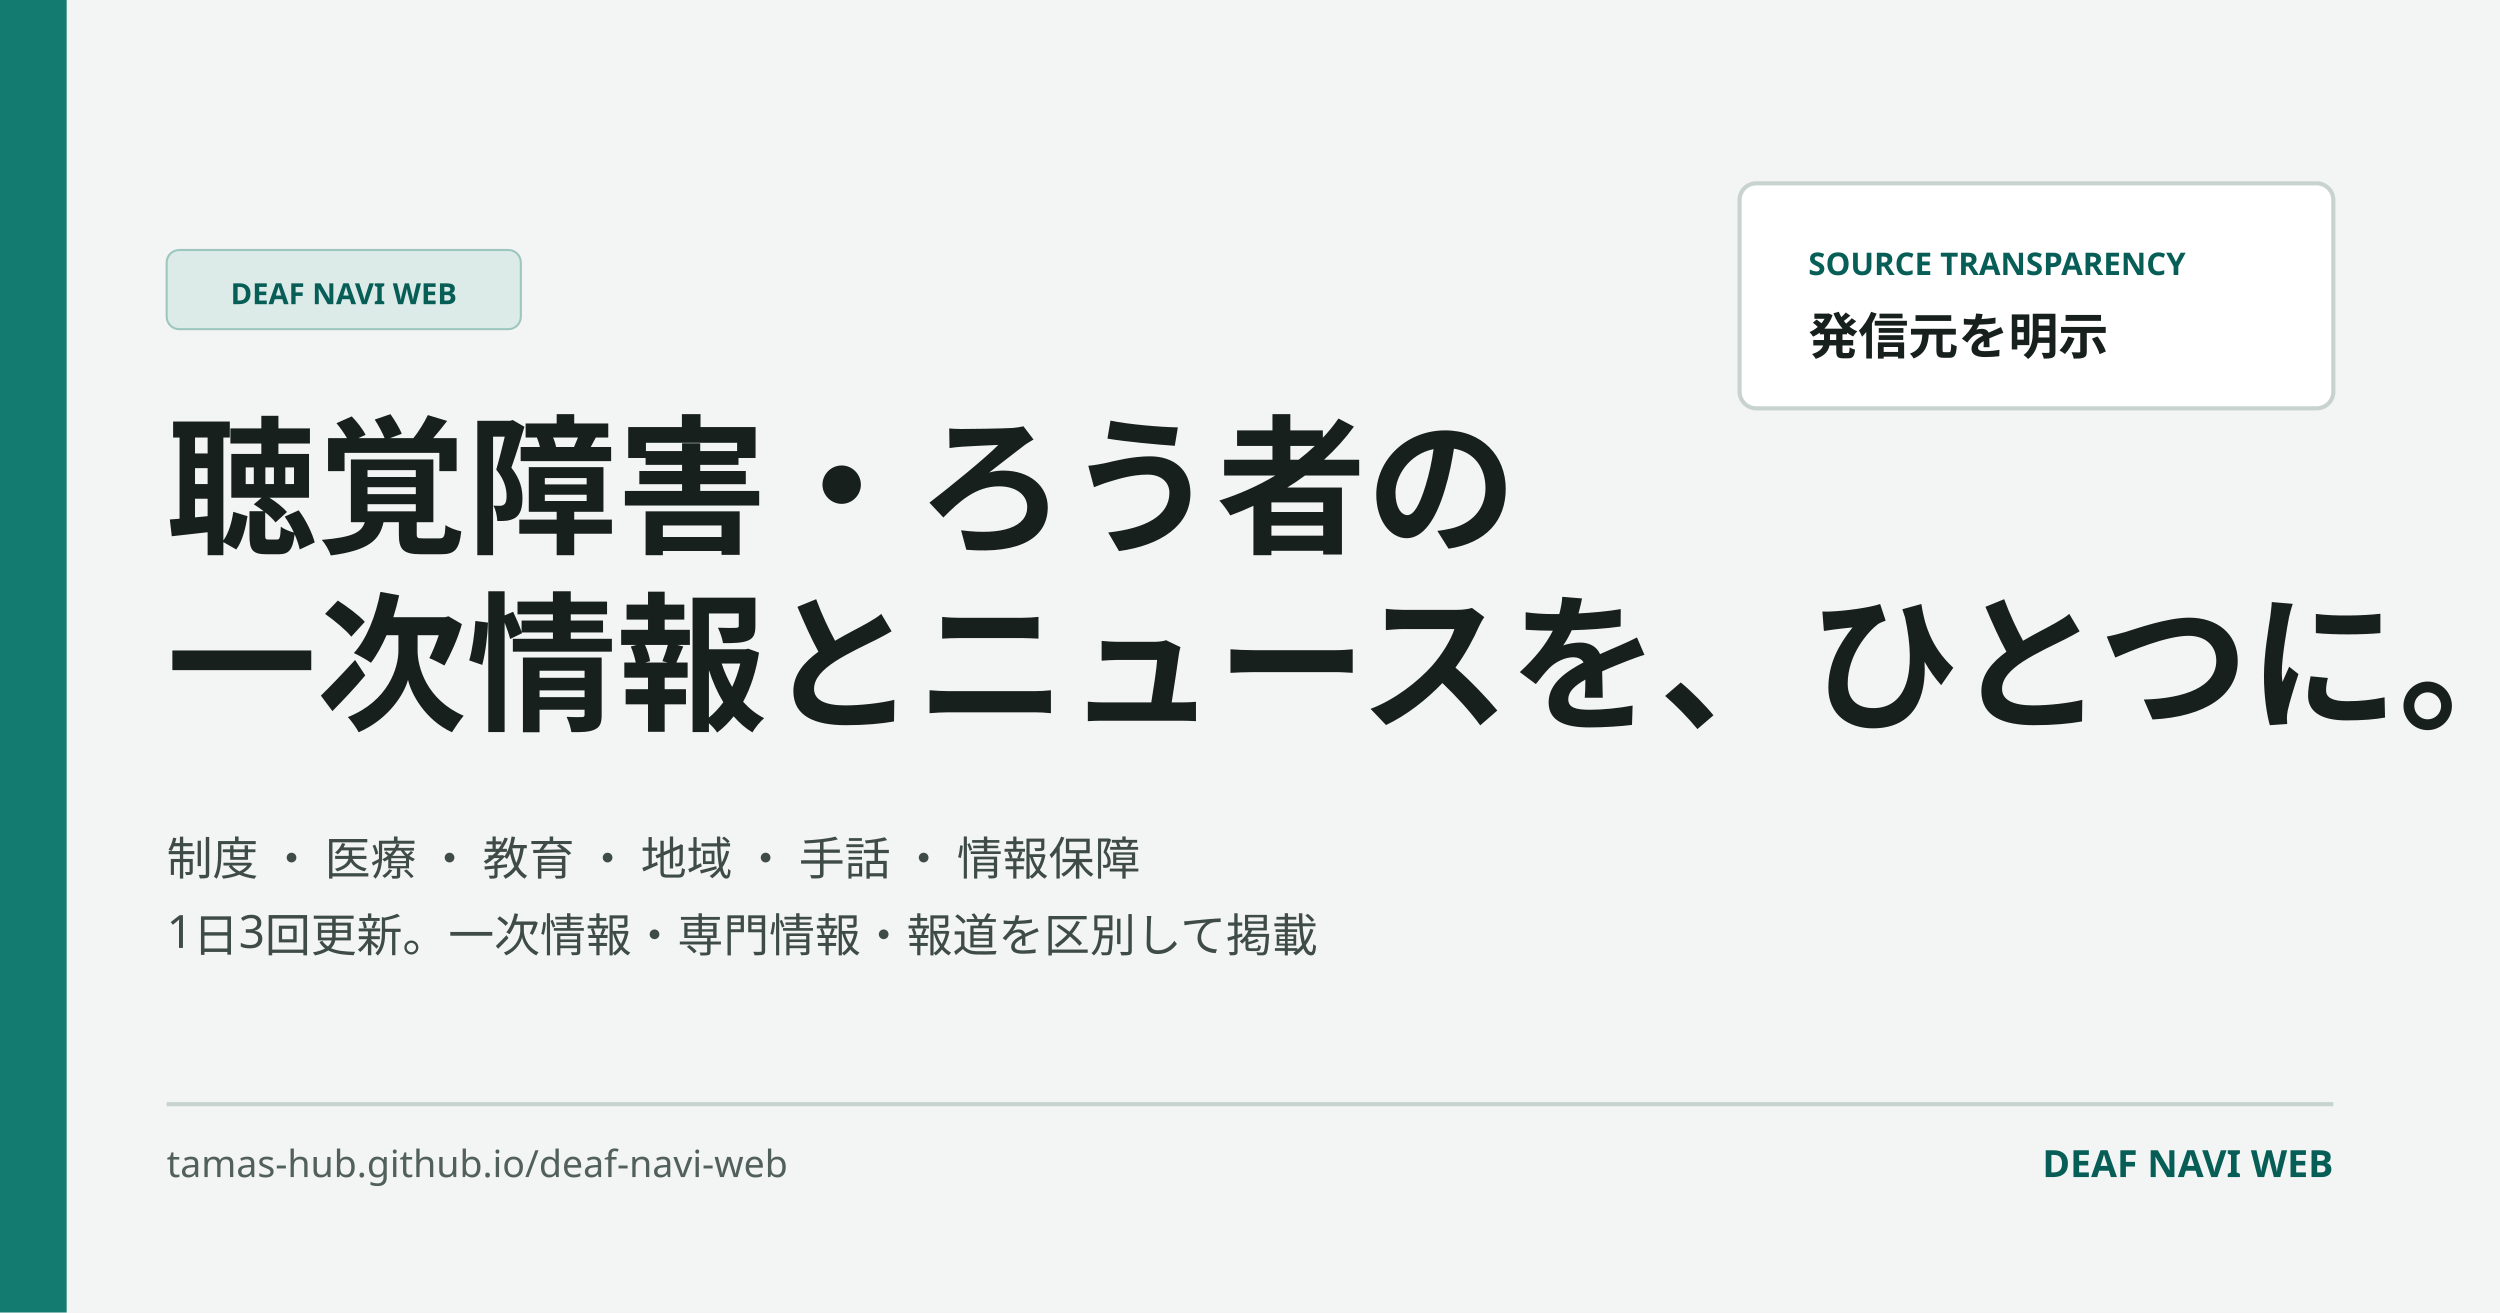
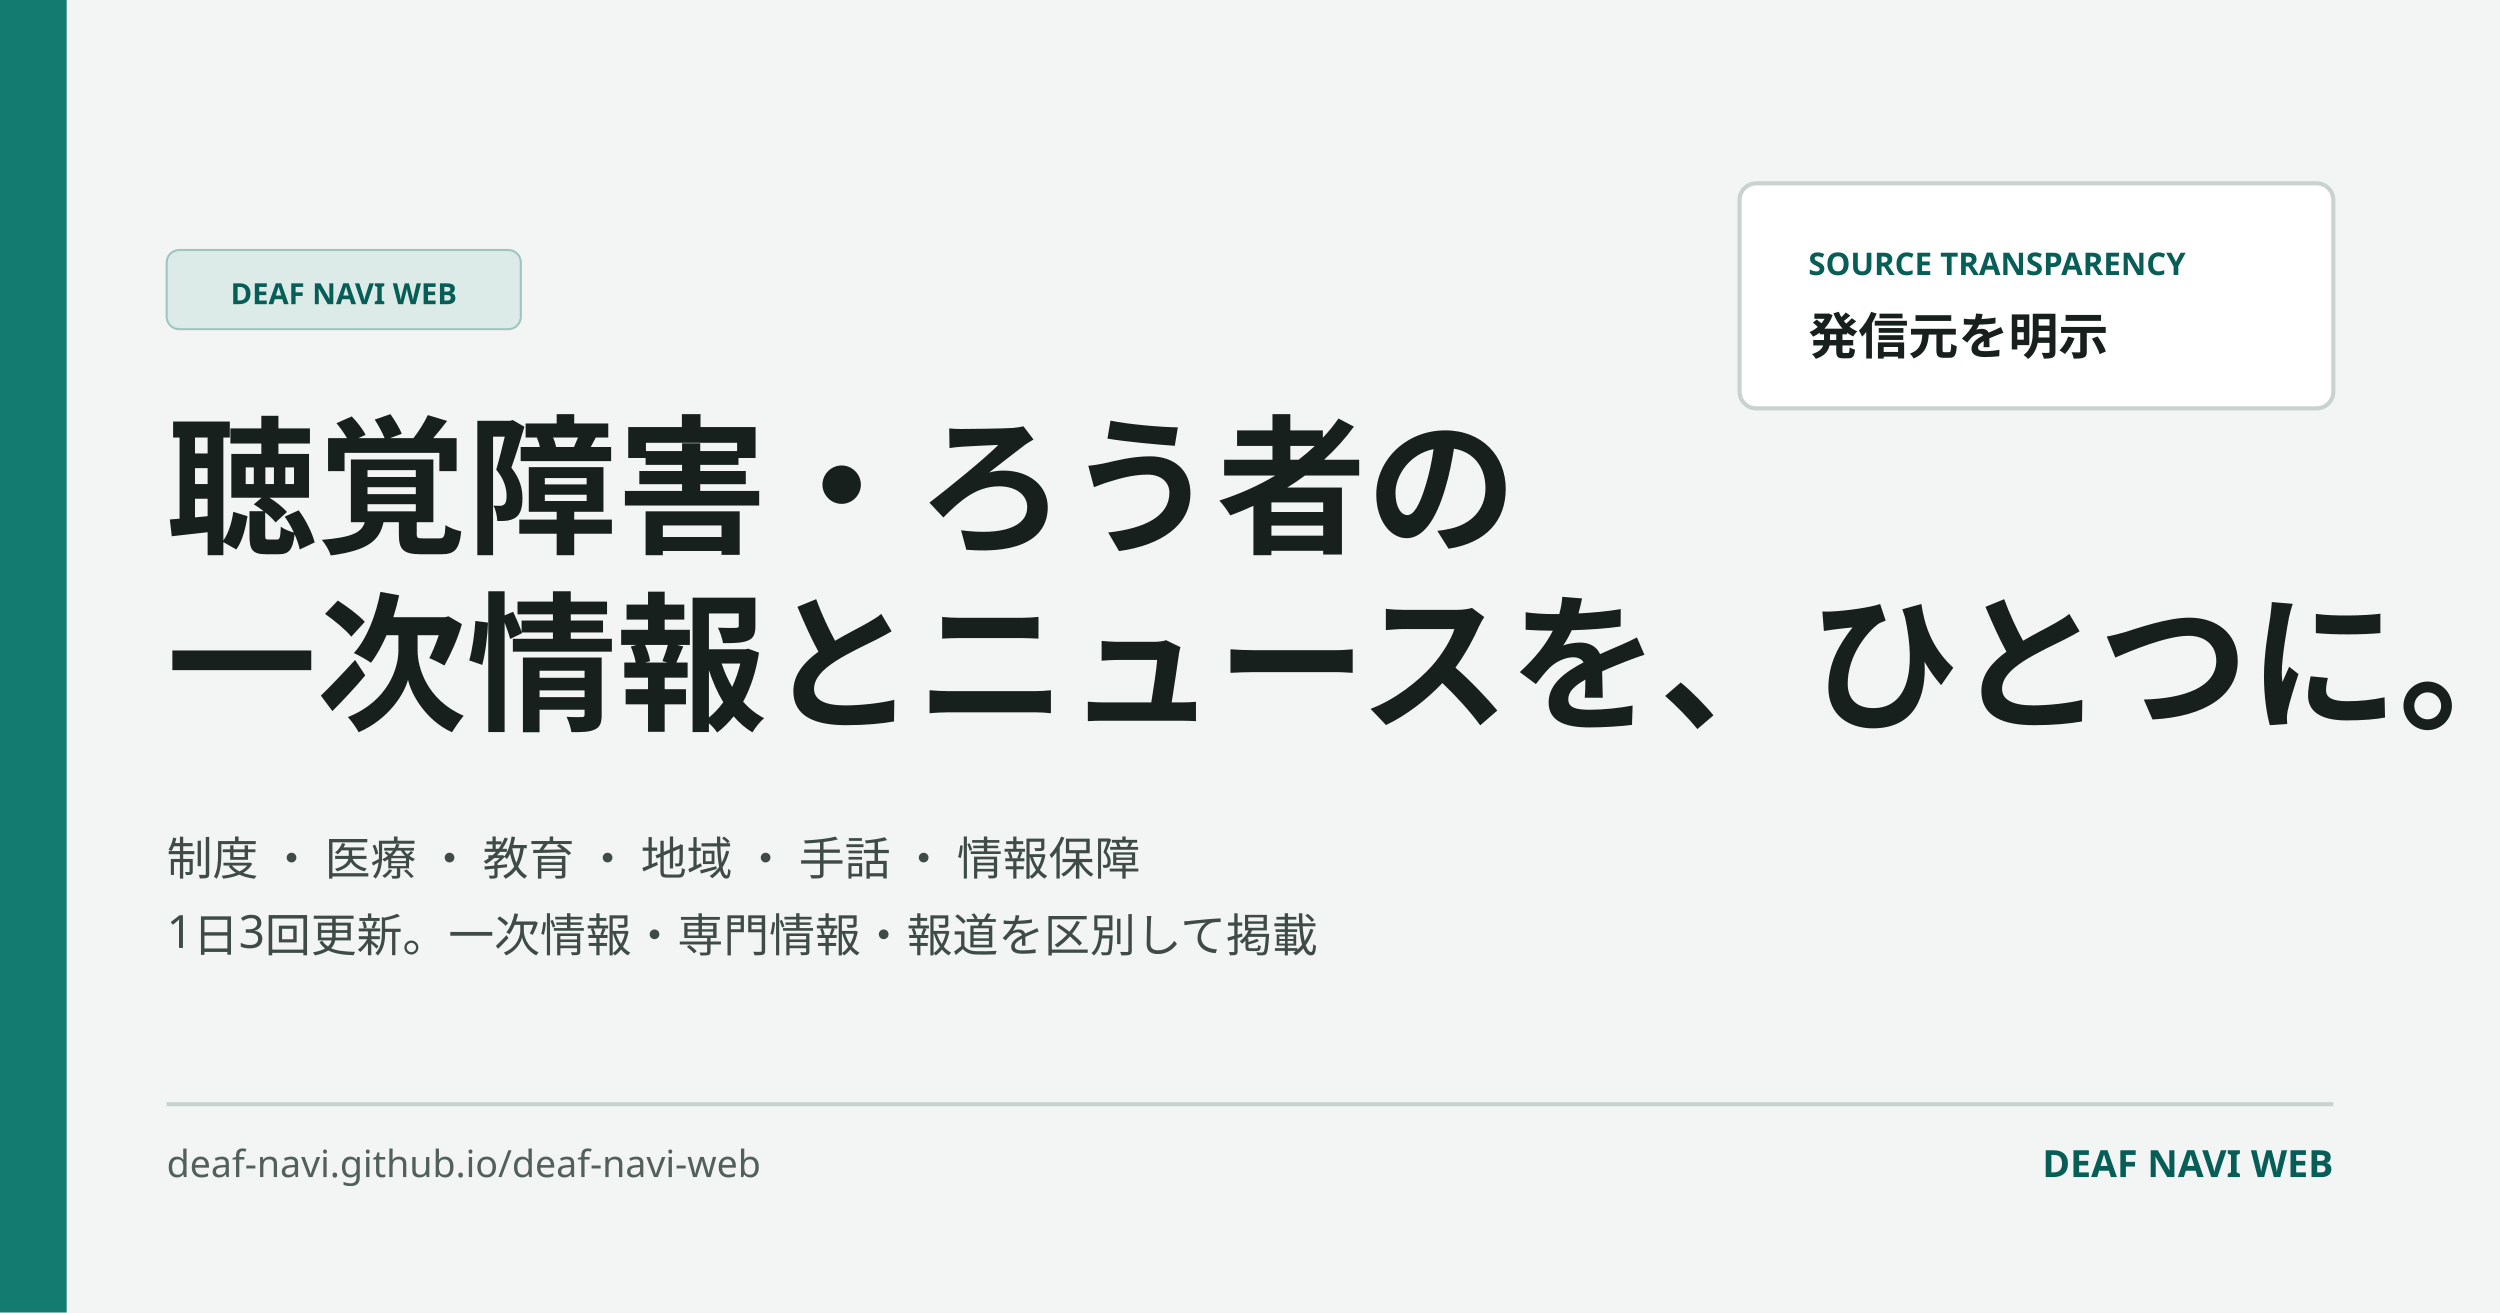
<svg xmlns="http://www.w3.org/2000/svg" viewBox="0 0 1200 630" width="1200" height="630">
  <rect width="1200" height="630" fill="#f3f5f4" />
  <rect x="0" y="0" width="32" height="630" fill="#137b70" />
  <rect x="835" y="88" width="285" height="108" rx="8" fill="#ffffff" stroke="#c8d3cf" stroke-width="2" />
  <text x="868" y="132" font-family="'Zen Kaku Gothic New', sans-serif" font-size="15" font-weight="700" fill="#075e57">SOURCE TRANSPARENCY</text>
  <text x="868" y="170" font-family="'Zen Kaku Gothic New', sans-serif" font-size="24" font-weight="700" fill="#17201d">発信元を明示</text>
  <rect x="80" y="120" rx="6" ry="6" width="170" height="38" fill="#dcebe8" stroke="#9dc6bf" stroke-width="1" />
  <text x="165" y="146" text-anchor="middle" font-family="'Zen Kaku Gothic New', sans-serif" font-size="14" font-weight="700" fill="#075e57" letter-spacing="0">DEAF NAVI WEB</text>
  <text x="80" y="260" font-family="'Shippori Mincho B1', serif" font-size="72" font-weight="700" fill="#17201d" letter-spacing="0">聴覚障害・ろう者の</text>
  <text x="80" y="345" font-family="'Shippori Mincho B1', serif" font-size="72" font-weight="700" fill="#17201d" letter-spacing="0">一次情報とニュースを、ひとつに。</text>
  <text x="80" y="420" font-family="'Zen Kaku Gothic New', sans-serif" font-size="22" font-weight="500" fill="#3e4b47" letter-spacing="0">制度 ・ 医療 ・ 教育 ・ 地域 ・ 手話 ・ 情報保障</text>
  <text x="80" y="455" font-family="'Zen Kaku Gothic New', sans-serif" font-size="22" font-weight="500" fill="#3e4b47" letter-spacing="0">1日3回更新。一次情報・専門情報・報道を区別して掲載</text>
  <line x1="80" y1="530" x2="1120" y2="530" stroke="#c8d3cf" stroke-width="2" />
-   <text x="80" y="565" font-family="'Zen Kaku Gothic New', sans-serif" font-size="18" font-weight="500" fill="#52605c">tamas-hub.github.io/deaf-navi-web</text>
+   <text x="80" y="565" font-family="'Zen Kaku Gothic New', sans-serif" font-size="18" font-weight="500" fill="#52605c">deaf-navi.github.io/deaf-navi-web</text>
  <text x="1120" y="565" text-anchor="end" font-family="'Zen Kaku Gothic New', sans-serif" font-size="18" font-weight="700" fill="#075e57">DEAF NAVI WEB</text>
</svg>
